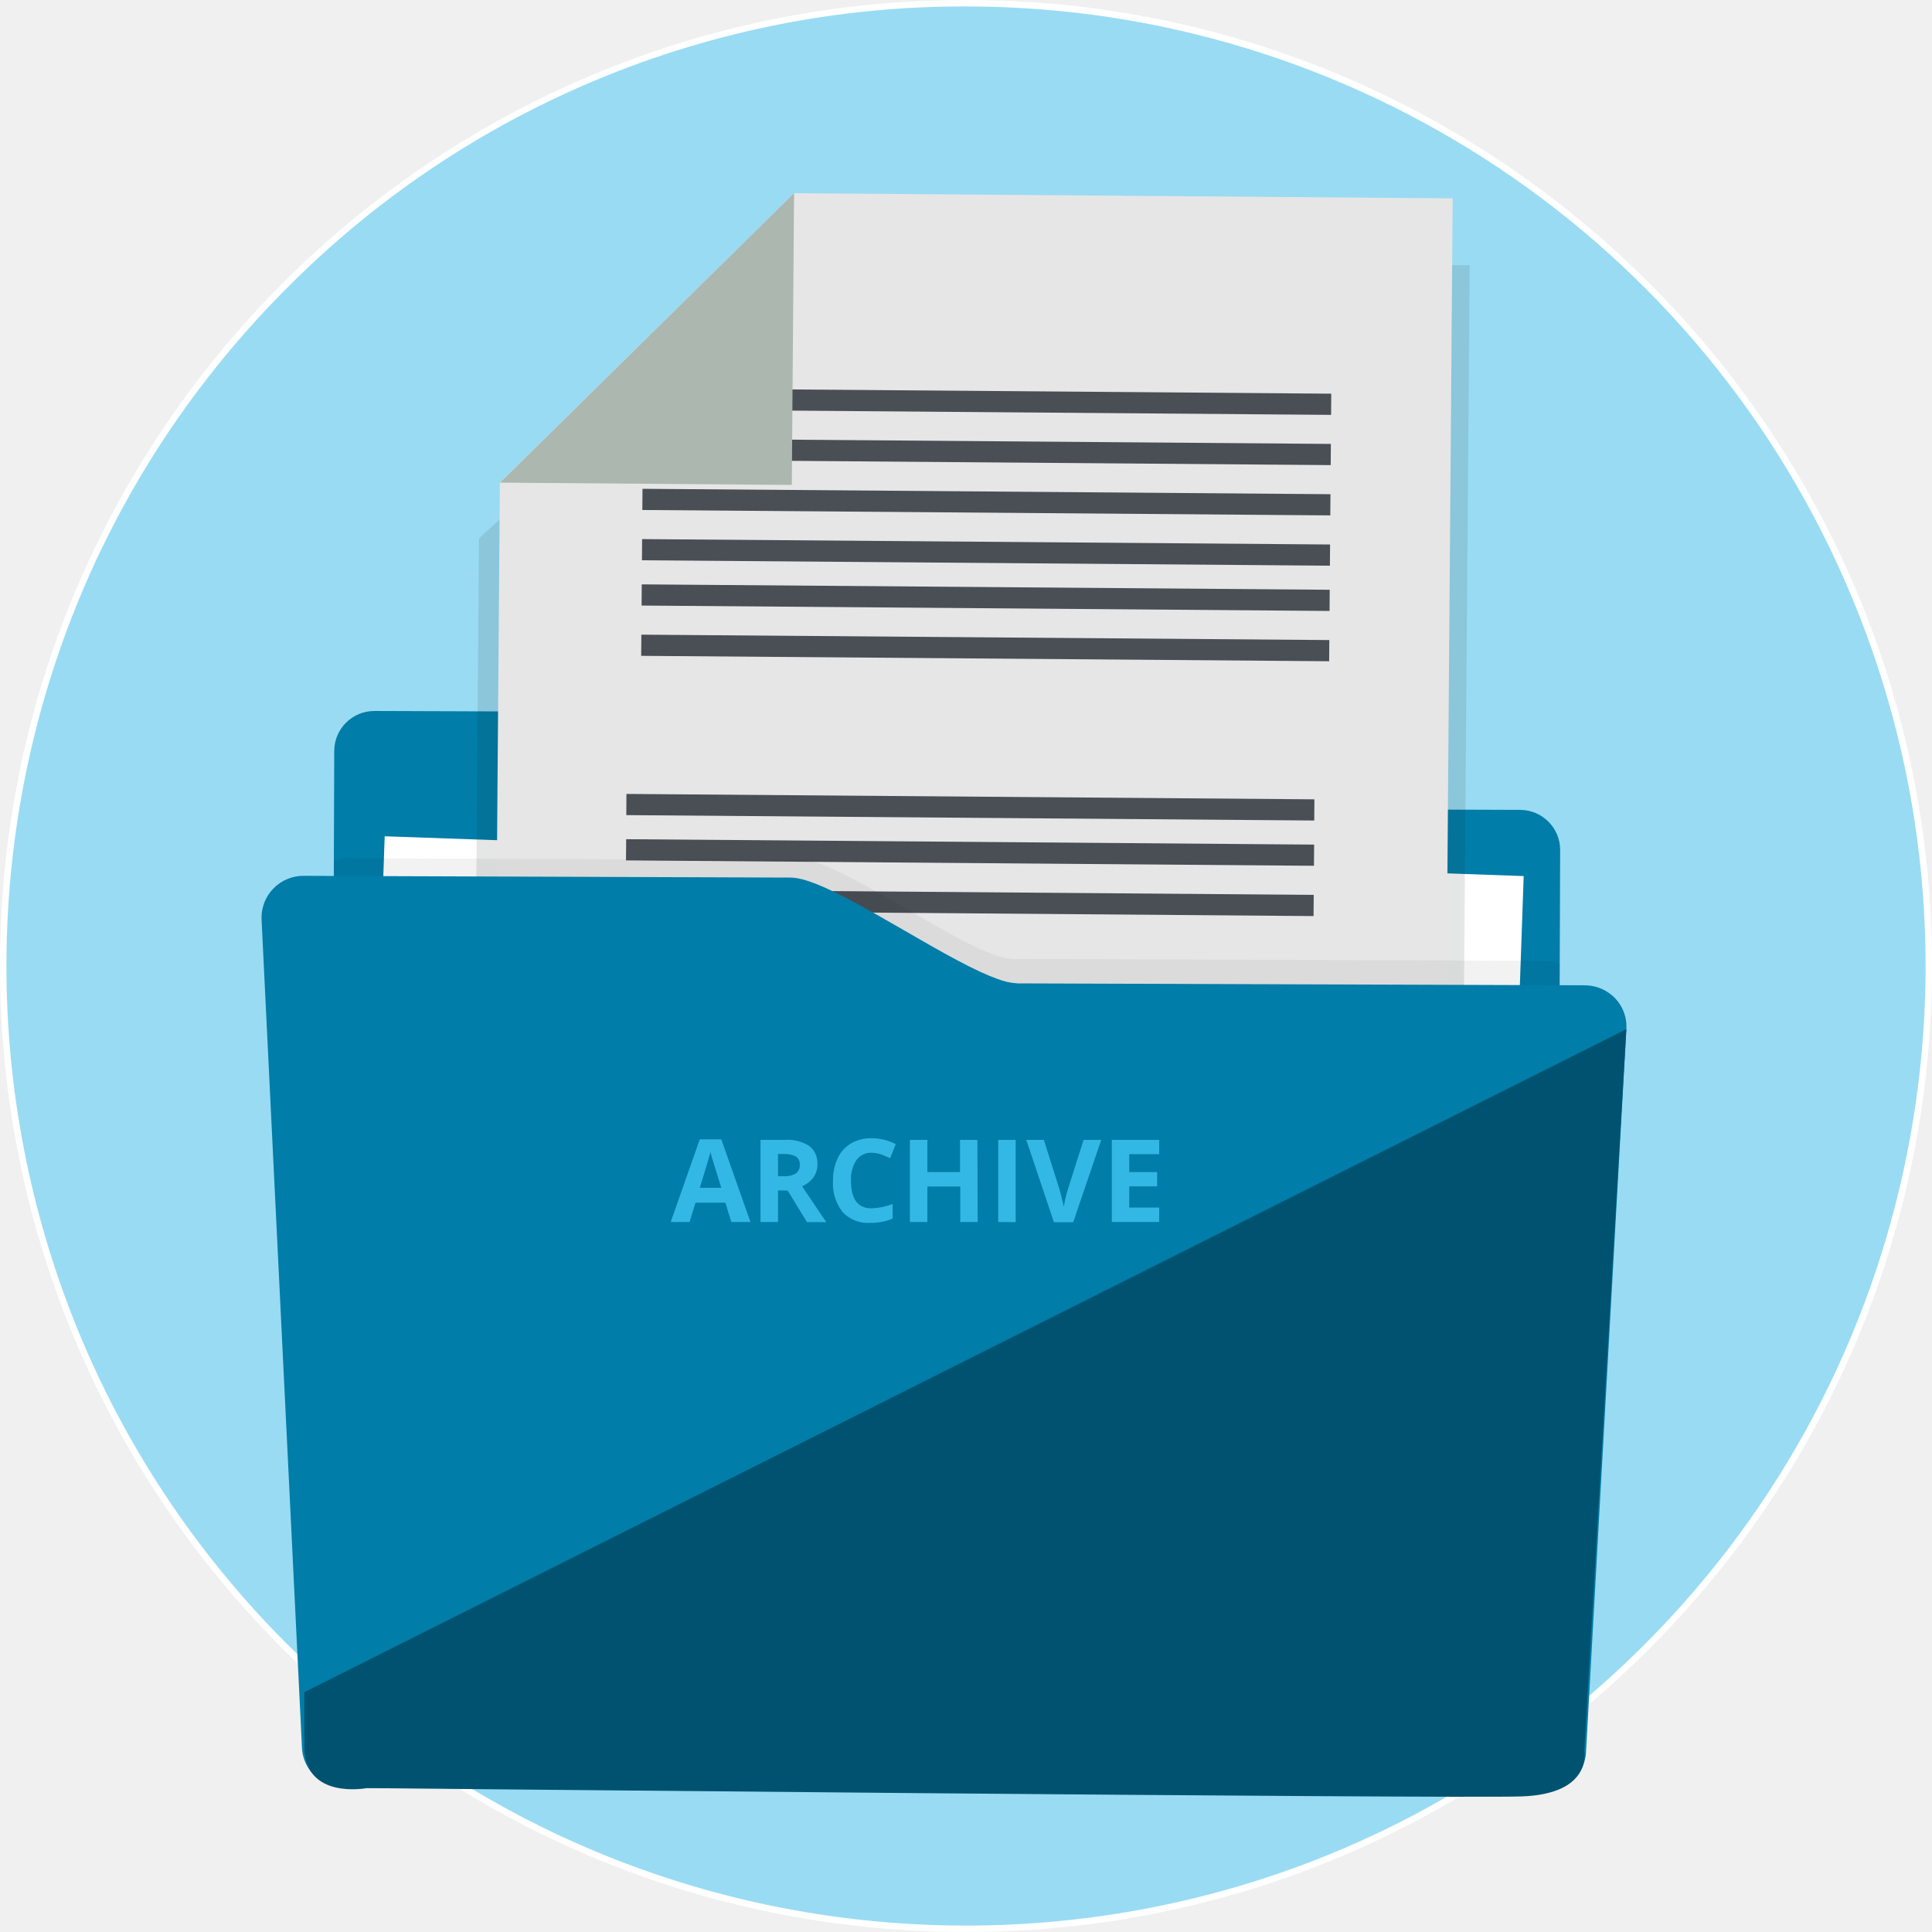
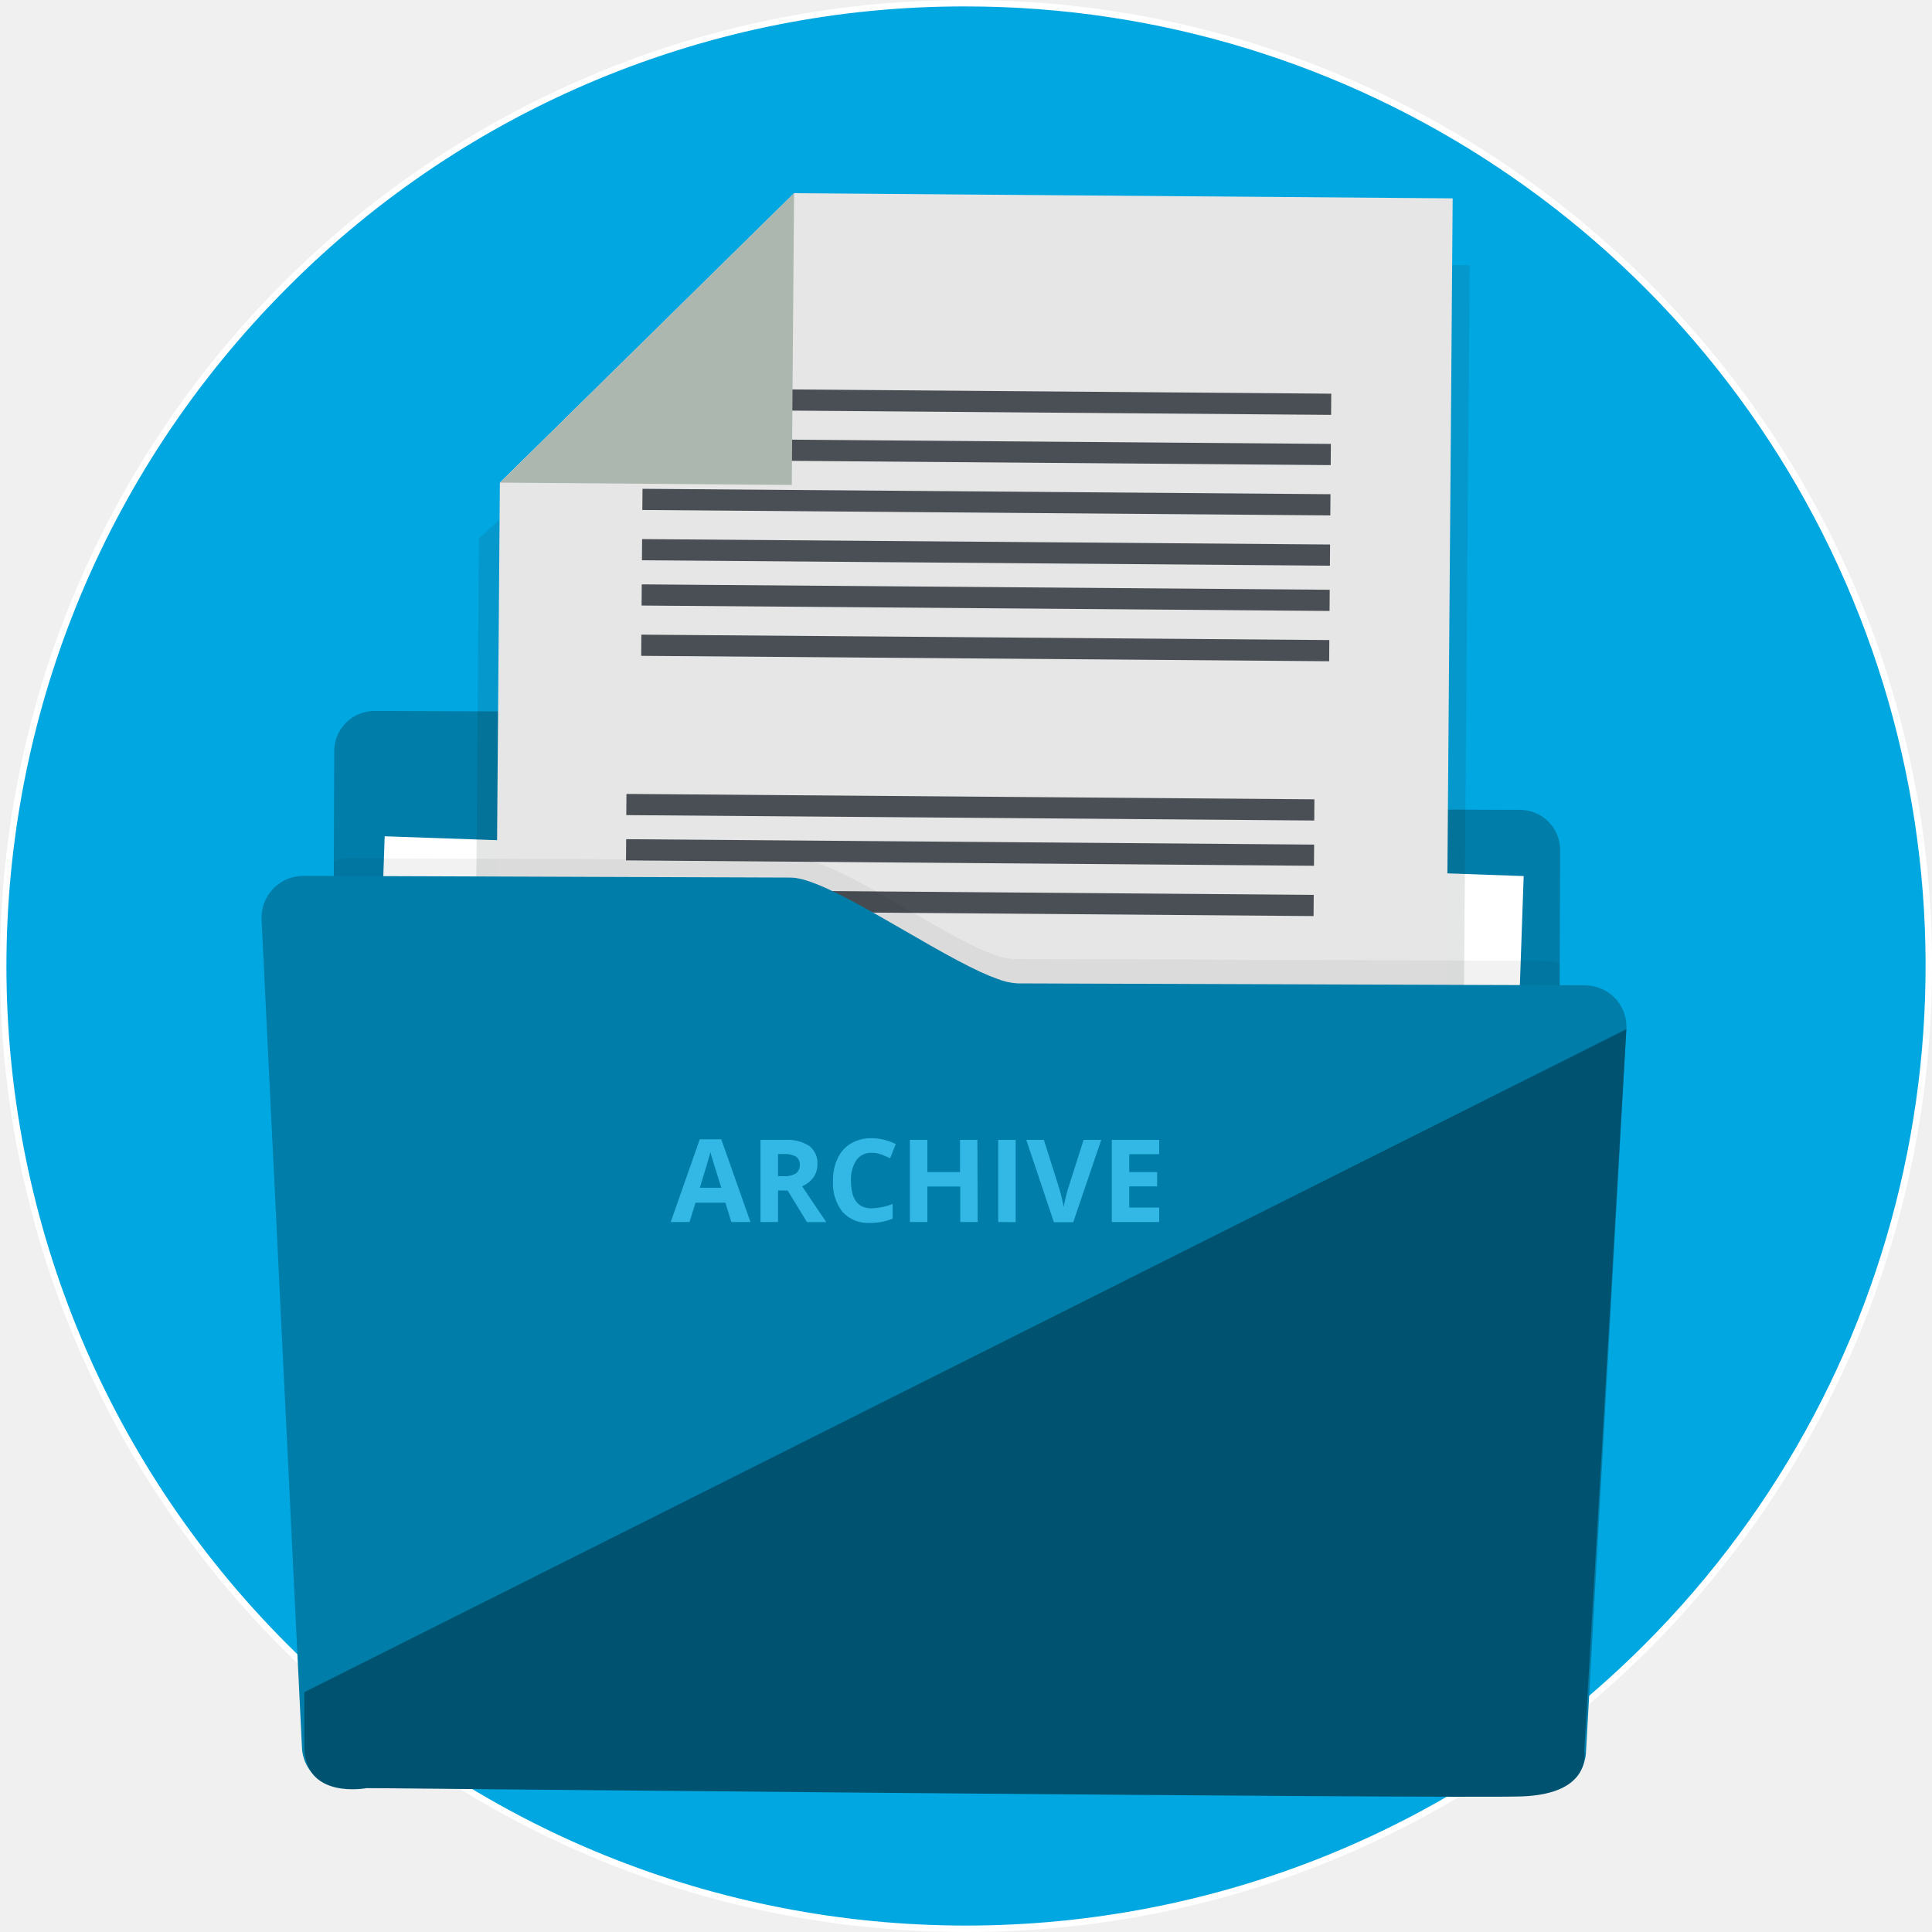
<svg xmlns="http://www.w3.org/2000/svg" viewBox="0 0 300 300">
  <defs>
-     <style>.a{isolation:isolate;}.b{fill:#99dbf3;}.c{fill:#fff;}.d{fill:#007da8;}.e{fill:#4a4f55;}.f{fill:#25282b;opacity:0.12;}.g{fill:#e6e6e6;}.h{fill:#abb7af;}.i{fill:#a7a9ac;opacity:0.15;mix-blend-mode:multiply;}.j{fill:#005370;}.k{fill:#33b8e6;}</style>
+     <style>.a{isolation:isolate;}.b{fill:#00a7e1;}.c{fill:#fff;}.d{fill:#007da8;}.e{fill:#4a4f55;}.f{fill:#25282b;opacity:0.12;}.g{fill:#e6e6e6;}.h{fill:#abb7af;}.i{fill:#a7a9ac;opacity:0.15;mix-blend-mode:multiply;}.j{fill:#005370;}.k{fill:#33b8e6;}</style>
  </defs>
  <g class="a">
    <circle class="b" cx="150" cy="150" r="149.5" />
    <path class="c" d="M150,1A149,149,0,0,1,255.36,255.36,149,149,0,0,1,44.64,44.64,148,148,0,0,1,150,1m0-1A150,150,0,1,0,300,150,150,150,0,0,0,150,0Z" />
    <path class="d" d="M126,110.64l-67.86-.24a6.23,6.23,0,0,0-6.24,6.2l-.52,149.87a6.21,6.21,0,0,0,6.2,6.24l177.94.62a6.22,6.22,0,0,0,6.24-6.19L242.26,132a6.23,6.23,0,0,0-6.2-6.24l-78.36-.27C151.59,125.48,132.15,110.66,126,110.64Z" />
    <rect class="c" x="111.49" y="79.85" width="70.86" height="176.97" transform="translate(-26.43 309.31) rotate(-88)" />
    <rect class="e" x="111.64" y="134.06" width="96.13" height="3.29" transform="translate(-22.31 239.58) rotate(-70.07)" />
    <rect class="e" x="118.98" y="136.72" width="96.13" height="3.29" transform="translate(-19.97 248.24) rotate(-70.07)" />
    <rect class="e" x="126.32" y="139.38" width="96.13" height="3.29" transform="matrix(0.34, -0.94, 0.94, 0.34, -17.63, 256.9)" />
    <rect class="e" x="133.66" y="142.04" width="96.13" height="3.29" transform="translate(-15.3 265.55) rotate(-70.07)" />
    <rect class="e" x="140.27" y="144.44" width="96.13" height="3.29" transform="translate(-13.19 273.34) rotate(-70.07)" />
    <rect class="e" x="147.61" y="147.1" width="96.13" height="3.29" transform="translate(-10.86 282) rotate(-70.07)" />
    <polygon class="f" points="226.76 226.32 73.27 225.12 74.38 83.59 121.86 40.36 228.21 41.19 226.76 226.32" />
    <polygon class="g" points="224.07 223.13 76.47 221.98 77.62 74.94 123.3 30 225.57 30.8 224.07 223.13" />
    <rect class="e" x="99.88" y="60.7" width="106.83" height="3.29" transform="translate(0.49 -1.19) rotate(0.45)" />
    <rect class="e" x="99.82" y="68.5" width="106.83" height="3.29" transform="translate(0.55 -1.19) rotate(0.45)" />
    <rect class="e" x="99.76" y="76.31" width="106.83" height="3.29" transform="translate(0.61 -1.19) rotate(0.45)" />
    <rect class="e" x="99.7" y="84.12" width="106.83" height="3.29" transform="translate(0.67 -1.19) rotate(0.45)" />
    <rect class="e" x="99.64" y="91.15" width="106.83" height="3.29" transform="translate(0.73 -1.19) rotate(0.45)" />
    <rect class="e" x="99.58" y="98.96" width="106.83" height="3.29" transform="translate(0.79 -1.19) rotate(0.45)" />
    <rect class="e" x="97.27" y="123.69" width="106.83" height="3.29" transform="translate(0.98 -1.17) rotate(0.45)" />
    <rect class="e" x="97.22" y="130.72" width="106.83" height="3.29" transform="translate(1.04 -1.17) rotate(0.45)" />
    <rect class="e" x="97.16" y="138.53" width="106.83" height="3.29" transform="translate(1.1 -1.17) rotate(0.45)" />
    <rect class="e" x="96.93" y="167.19" width="106.83" height="3.29" transform="translate(1.32 -1.17) rotate(0.45)" />
    <rect class="e" x="96.88" y="174.22" width="106.83" height="3.29" transform="translate(1.38 -1.17) rotate(0.45)" />
    <rect class="e" x="96.82" y="182.03" width="106.83" height="3.29" transform="translate(1.44 -1.17) rotate(0.45)" />
    <polygon class="h" points="122.95 75.3 77.65 74.94 123.3 30 122.95 75.3" />
    <path class="i" d="M51.88,133.66l-.51,143.59a6.89,6.89,0,0,0,2.27.38l185.84.65a6.63,6.63,0,0,0,2.27-.37l.45-128.29a6.35,6.35,0,0,0-2.27-.42l-82.57-.29a9.25,9.25,0,0,1-3-.66c-.75-.27-1.57-.62-2.44-1-8.62-4-22.4-13.71-27.45-13.73l-70.36-.24A6.3,6.3,0,0,0,51.88,133.66Z" />
    <path class="d" d="M40.62,142.88,46.9,271.59a6.48,6.48,0,0,0,4.47,5.66,6.89,6.89,0,0,0,2.27.38l185.84.65a6.63,6.63,0,0,0,2.27-.37,6.47,6.47,0,0,0,4.51-5.62l6.28-112.48a6.37,6.37,0,0,0-2.2-5.23A6.54,6.54,0,0,0,246,153l-88-.3a10.17,10.17,0,0,1-3.16-.71c-.79-.28-1.66-.64-2.59-1.07-9.21-4.24-24-14.63-29.46-14.65L47.21,136A6.5,6.5,0,0,0,40.62,142.88Z" />
    <path class="j" d="M47.25,262.76,252.54,159.81,246,271.86s1.39,6.73-9.8,7.09-179.21-1.3-179.21-1.3-9.75,1.91-9.72-6.49Z" />
    <path class="k" d="M113.56,189.75l-.92-3H108l-.93,3h-2.92l4.51-12.84H112l4.53,12.84ZM112,184.44q-1.29-4.14-1.45-4.68c-.11-.36-.18-.65-.23-.86-.19.75-.74,2.59-1.65,5.54Z" />
    <path class="k" d="M120.81,184.85v4.9h-2.72V177h3.73a6.34,6.34,0,0,1,3.86.95,3.39,3.39,0,0,1,1.25,2.88,3.44,3.44,0,0,1-.62,2,4.15,4.15,0,0,1-1.76,1.37c1.92,2.88,3.18,4.73,3.76,5.57h-3l-3-4.9Zm0-2.21h.87a3.32,3.32,0,0,0,1.9-.43,1.51,1.51,0,0,0,.61-1.34,1.41,1.41,0,0,0-.63-1.3,3.83,3.83,0,0,0-1.93-.38h-.82Z" />
    <path class="k" d="M135.35,179a2.76,2.76,0,0,0-2.37,1.15,5.37,5.37,0,0,0-.84,3.21q0,4.28,3.21,4.27a10.09,10.09,0,0,0,3.26-.67v2.27a9,9,0,0,1-3.51.66,5.38,5.38,0,0,1-4.27-1.69,7.15,7.15,0,0,1-1.48-4.86,7.87,7.87,0,0,1,.73-3.5,5.23,5.23,0,0,1,2.08-2.3,6.22,6.22,0,0,1,3.19-.8,8.47,8.47,0,0,1,3.74.91l-.87,2.2a14.66,14.66,0,0,0-1.44-.6A4.31,4.31,0,0,0,135.35,179Z" />
    <path class="k" d="M151.81,189.75h-2.7v-5.51H144v5.51h-2.71V177H144v5h5.07v-5h2.7Z" />
    <path class="k" d="M155,189.75V177h2.71v12.78Z" />
    <path class="k" d="M168.26,177H171l-4.35,12.78h-3L159.36,177h2.73l2.41,7.61c.13.45.27,1,.41,1.57s.23,1,.27,1.24a20.91,20.91,0,0,1,.66-2.81Z" />
    <path class="k" d="M180,189.75h-7.36V177H180v2.22h-4.65V182h4.33v2.22h-4.33v3.29H180Z" />
  </g>
</svg>
